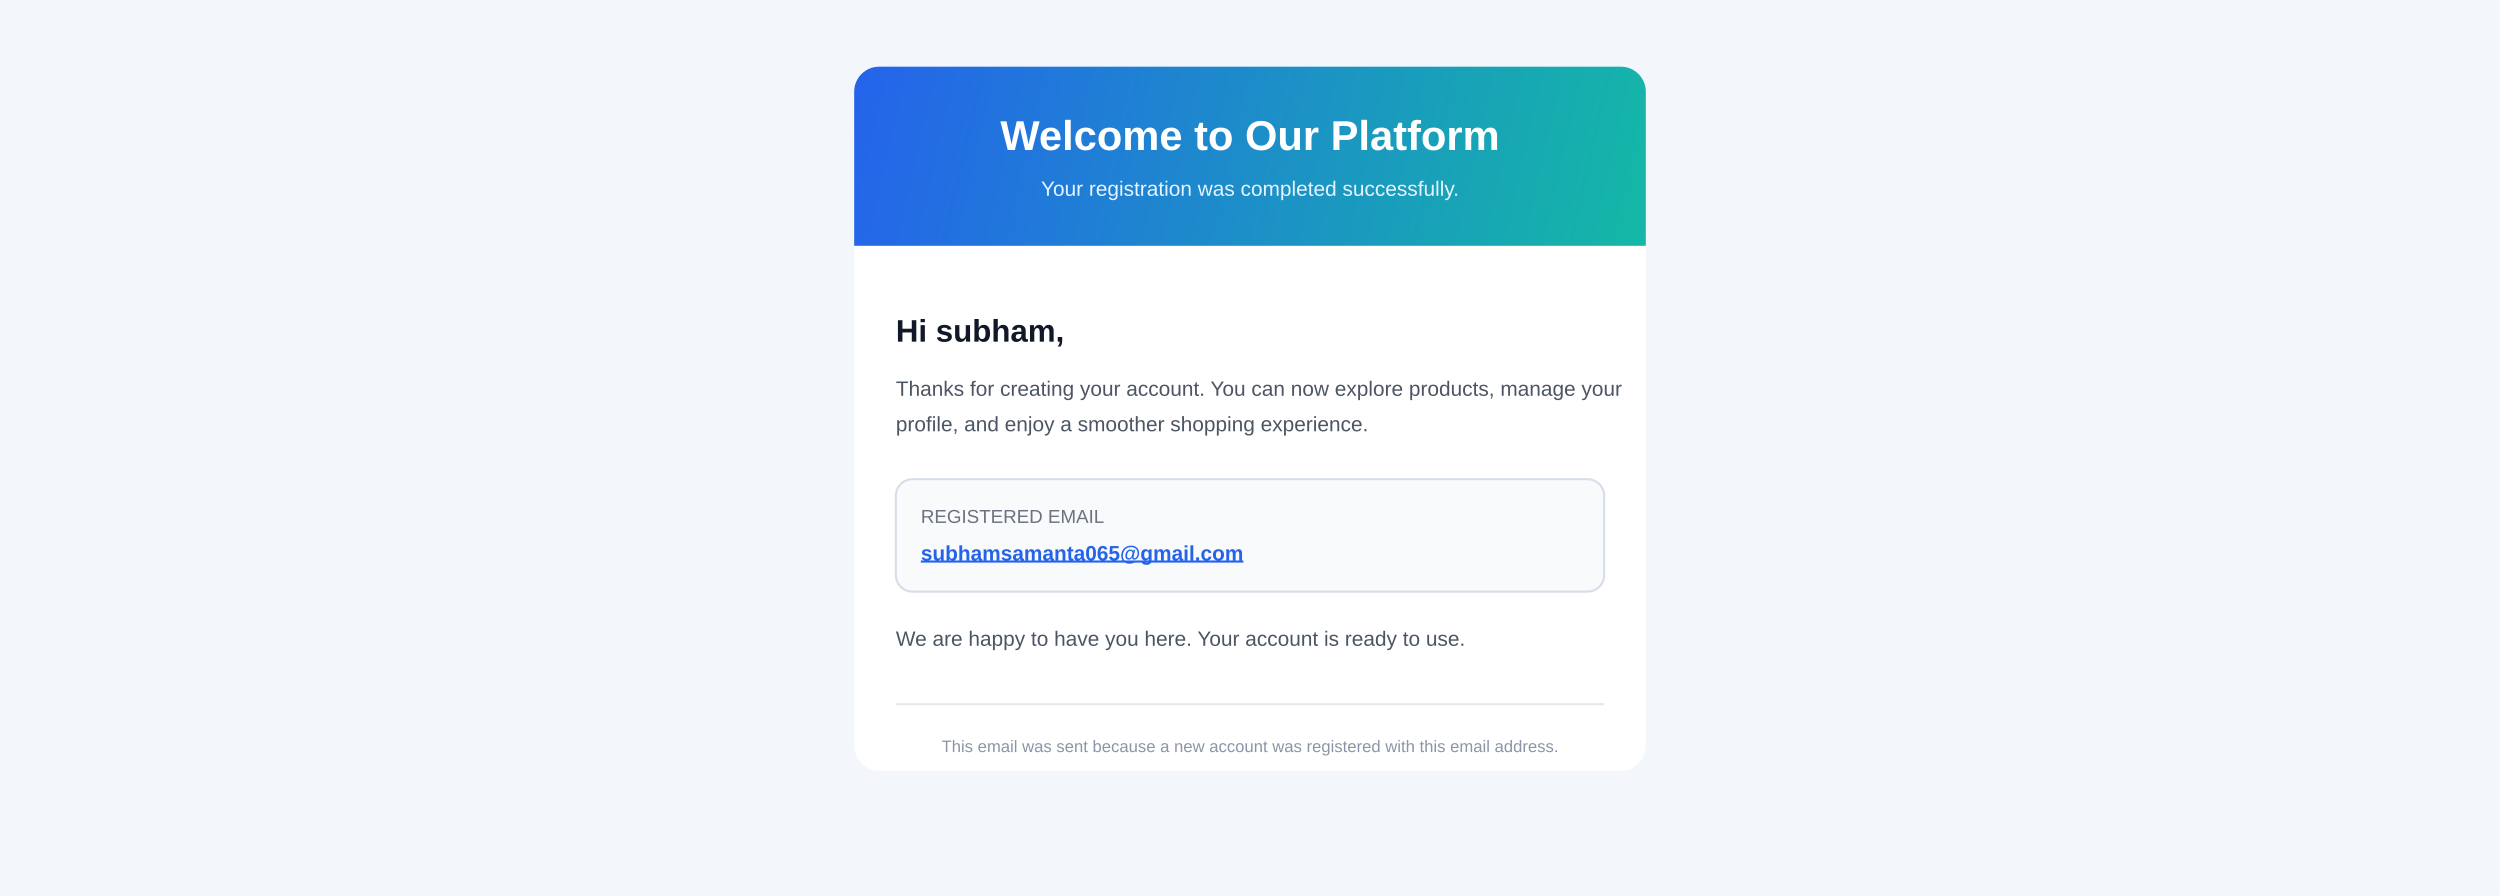
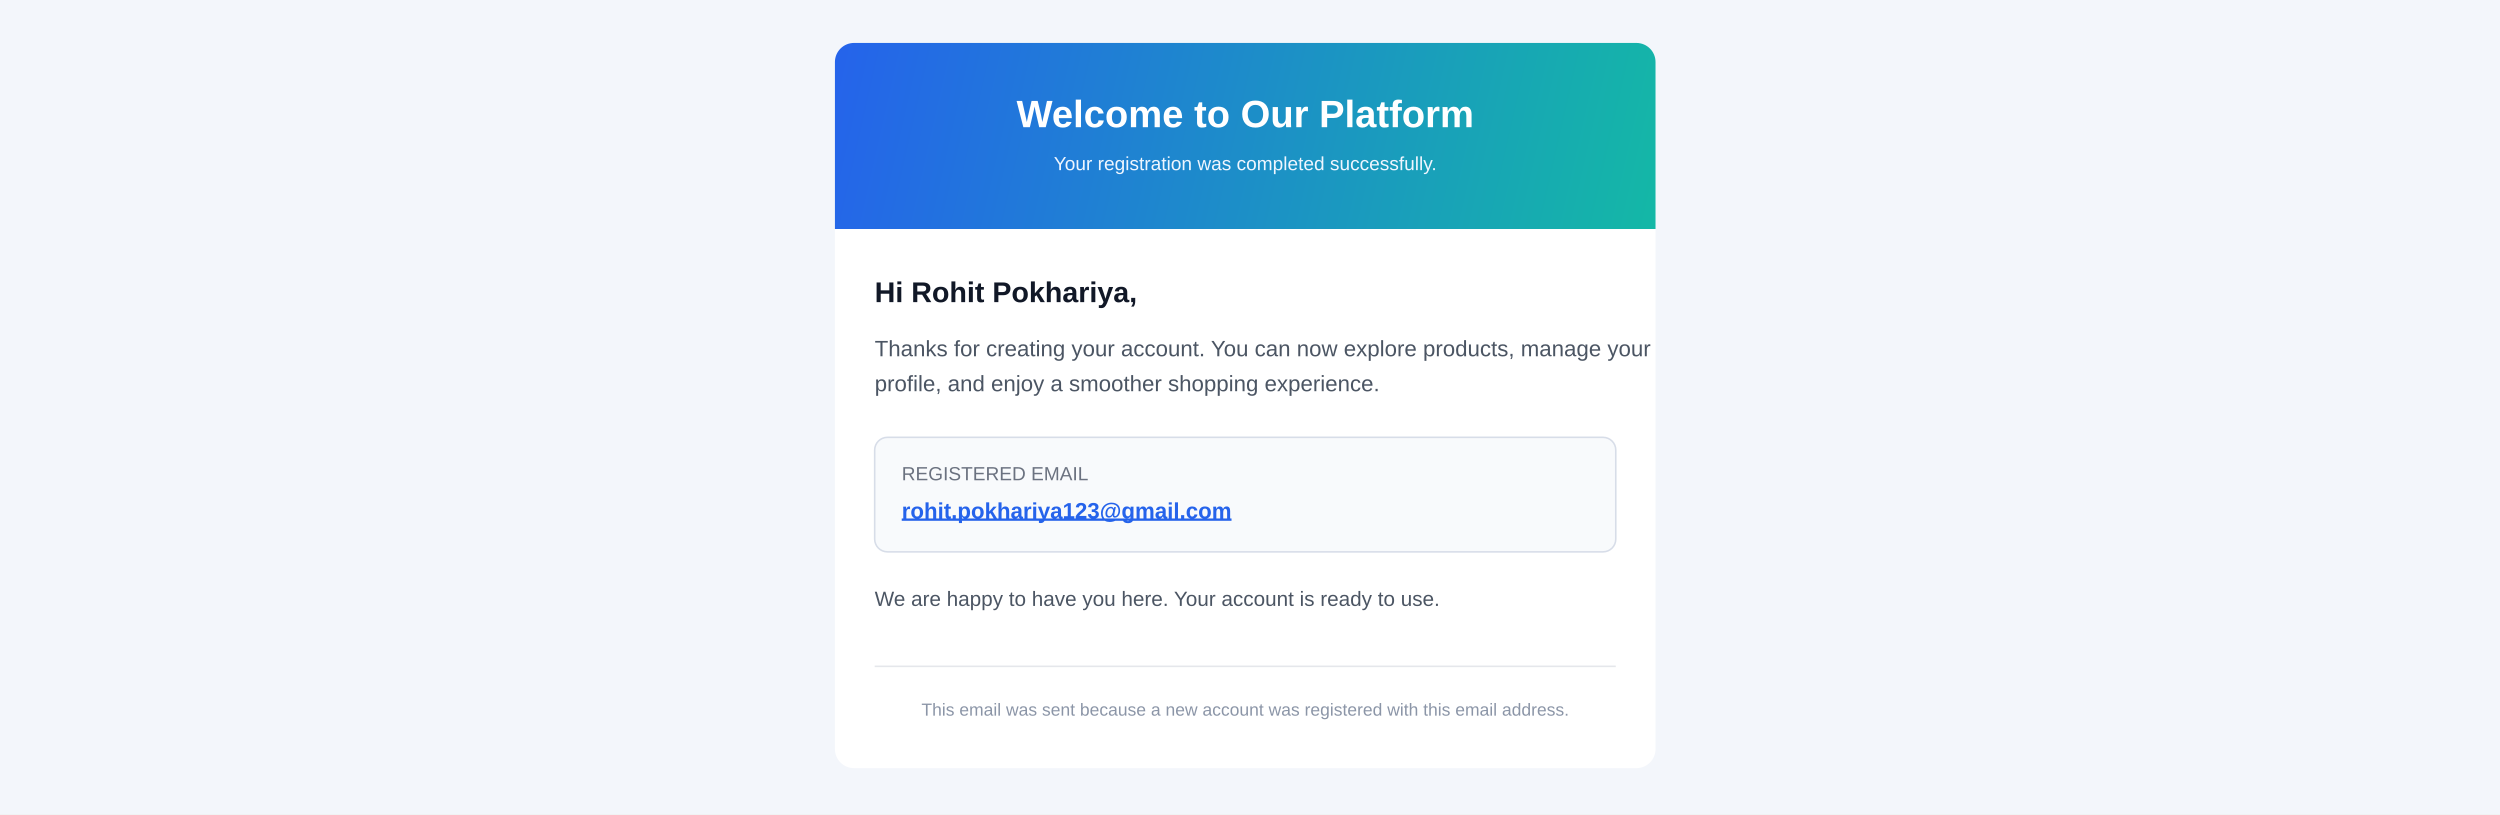
- <svg xmlns="http://www.w3.org/2000/svg" width="1200" height="430" viewBox="0 0 1200 430" fill="none" role="img" aria-labelledby="title desc">
-   <rect width="1200" height="430" fill="#f3f6fb" />
-   <rect x="410" y="32" width="380" height="338" rx="12" fill="#ffffff" />
-   <path d="M410 44C410 37.373 415.373 32 422 32H778C784.627 32 790 37.373 790 44V118H410V44Z" fill="url(#headerGradient)" />
-   <text x="600" y="72" text-anchor="middle" fill="#ffffff" font-family="Arial, Helvetica, sans-serif" font-size="20" font-weight="700">Welcome to Our Platform</text>
-   <text x="600" y="94" text-anchor="middle" fill="#e6f4ff" font-family="Arial, Helvetica, sans-serif" font-size="10">Your registration was completed successfully.</text>
-   <text x="430" y="164" fill="#111827" font-family="Arial, Helvetica, sans-serif" font-size="15" font-weight="700">Hi subham,</text>
-   <text x="430" y="190" fill="#4b5563" font-family="Arial, Helvetica, sans-serif" font-size="10">Thanks for creating your account. You can now explore products, manage your</text>
-   <text x="430" y="207" fill="#4b5563" font-family="Arial, Helvetica, sans-serif" font-size="10">profile, and enjoy a smoother shopping experience.</text>
-   <rect x="430" y="230" width="340" height="54" rx="8" fill="#f8fafc" stroke="#d7dde8" />
-   <text x="442" y="251" fill="#6b7280" font-family="Arial, Helvetica, sans-serif" font-size="9">REGISTERED EMAIL</text>
-   <text x="442" y="269" fill="#2563eb" font-family="Arial, Helvetica, sans-serif" font-size="10" font-weight="700" text-decoration="underline">subhamsamanta065@gmail.com</text>
-   <text x="430" y="310" fill="#4b5563" font-family="Arial, Helvetica, sans-serif" font-size="10">We are happy to have you here. Your account is ready to use.</text>
-   <line x1="430" y1="338" x2="770" y2="338" stroke="#e5e7eb" />
-   <text x="600" y="361" text-anchor="middle" fill="#8b95a7" font-family="Arial, Helvetica, sans-serif" font-size="8">This email was sent because a new account was registered with this email address.</text>
+ <svg xmlns="http://www.w3.org/2000/svg" width="1572" height="512" viewBox="0 0 1572 512" fill="none" role="img" aria-labelledby="title desc">
+   <rect width="1572" height="512" fill="#f3f6fb" />
+   <rect x="525" y="27" width="516" height="456" rx="12" fill="#ffffff" />
+   <path d="M525 39C525 32.373 530.373 27 537 27H1029C1035.63 27 1041 32.373 1041 39V144H525V39Z" fill="url(#headerGradient)" />
+   <text x="783" y="80" text-anchor="middle" fill="#ffffff" font-family="Arial, Helvetica, sans-serif" font-size="24" font-weight="700">Welcome to Our Platform</text>
+   <text x="783" y="107" text-anchor="middle" fill="#eff6ff" font-family="Arial, Helvetica, sans-serif" font-size="12">Your registration was completed successfully.</text>
+   <text x="550" y="190" fill="#111827" font-family="Arial, Helvetica, sans-serif" font-size="18" font-weight="700">Hi Rohit Pokhariya,</text>
+   <text x="550" y="224" fill="#4b5563" font-family="Arial, Helvetica, sans-serif" font-size="14">Thanks for creating your account. You can now explore products, manage your</text>
+   <text x="550" y="246" fill="#4b5563" font-family="Arial, Helvetica, sans-serif" font-size="14">profile, and enjoy a smoother shopping experience.</text>
+   <rect x="550" y="275" width="466" height="72" rx="8" fill="#f8fafc" stroke="#d7dde8" />
+   <text x="567" y="302" fill="#6b7280" font-family="Arial, Helvetica, sans-serif" font-size="12">REGISTERED EMAIL</text>
+   <text x="567" y="326" fill="#2563eb" font-family="Arial, Helvetica, sans-serif" font-size="14" font-weight="700" text-decoration="underline">rohit.pokhariya123@gmail.com</text>
+   <text x="550" y="381" fill="#4b5563" font-family="Arial, Helvetica, sans-serif" font-size="13">We are happy to have you here. Your account is ready to use.</text>
+   <line x1="550" y1="419" x2="1016" y2="419" stroke="#e5e7eb" />
+   <text x="783" y="450" text-anchor="middle" fill="#8b95a7" font-family="Arial, Helvetica, sans-serif" font-size="11">This email was sent because a new account was registered with this email address.</text>
  <defs>
-     <linearGradient id="headerGradient" x1="410" y1="32" x2="790" y2="118" gradientUnits="userSpaceOnUse">
+     <linearGradient id="headerGradient" x1="525" y1="27" x2="1041" y2="144" gradientUnits="userSpaceOnUse">
      <stop stop-color="#2563eb" />
      <stop offset="1" stop-color="#14b8a6" />
    </linearGradient>
  </defs>
</svg>
